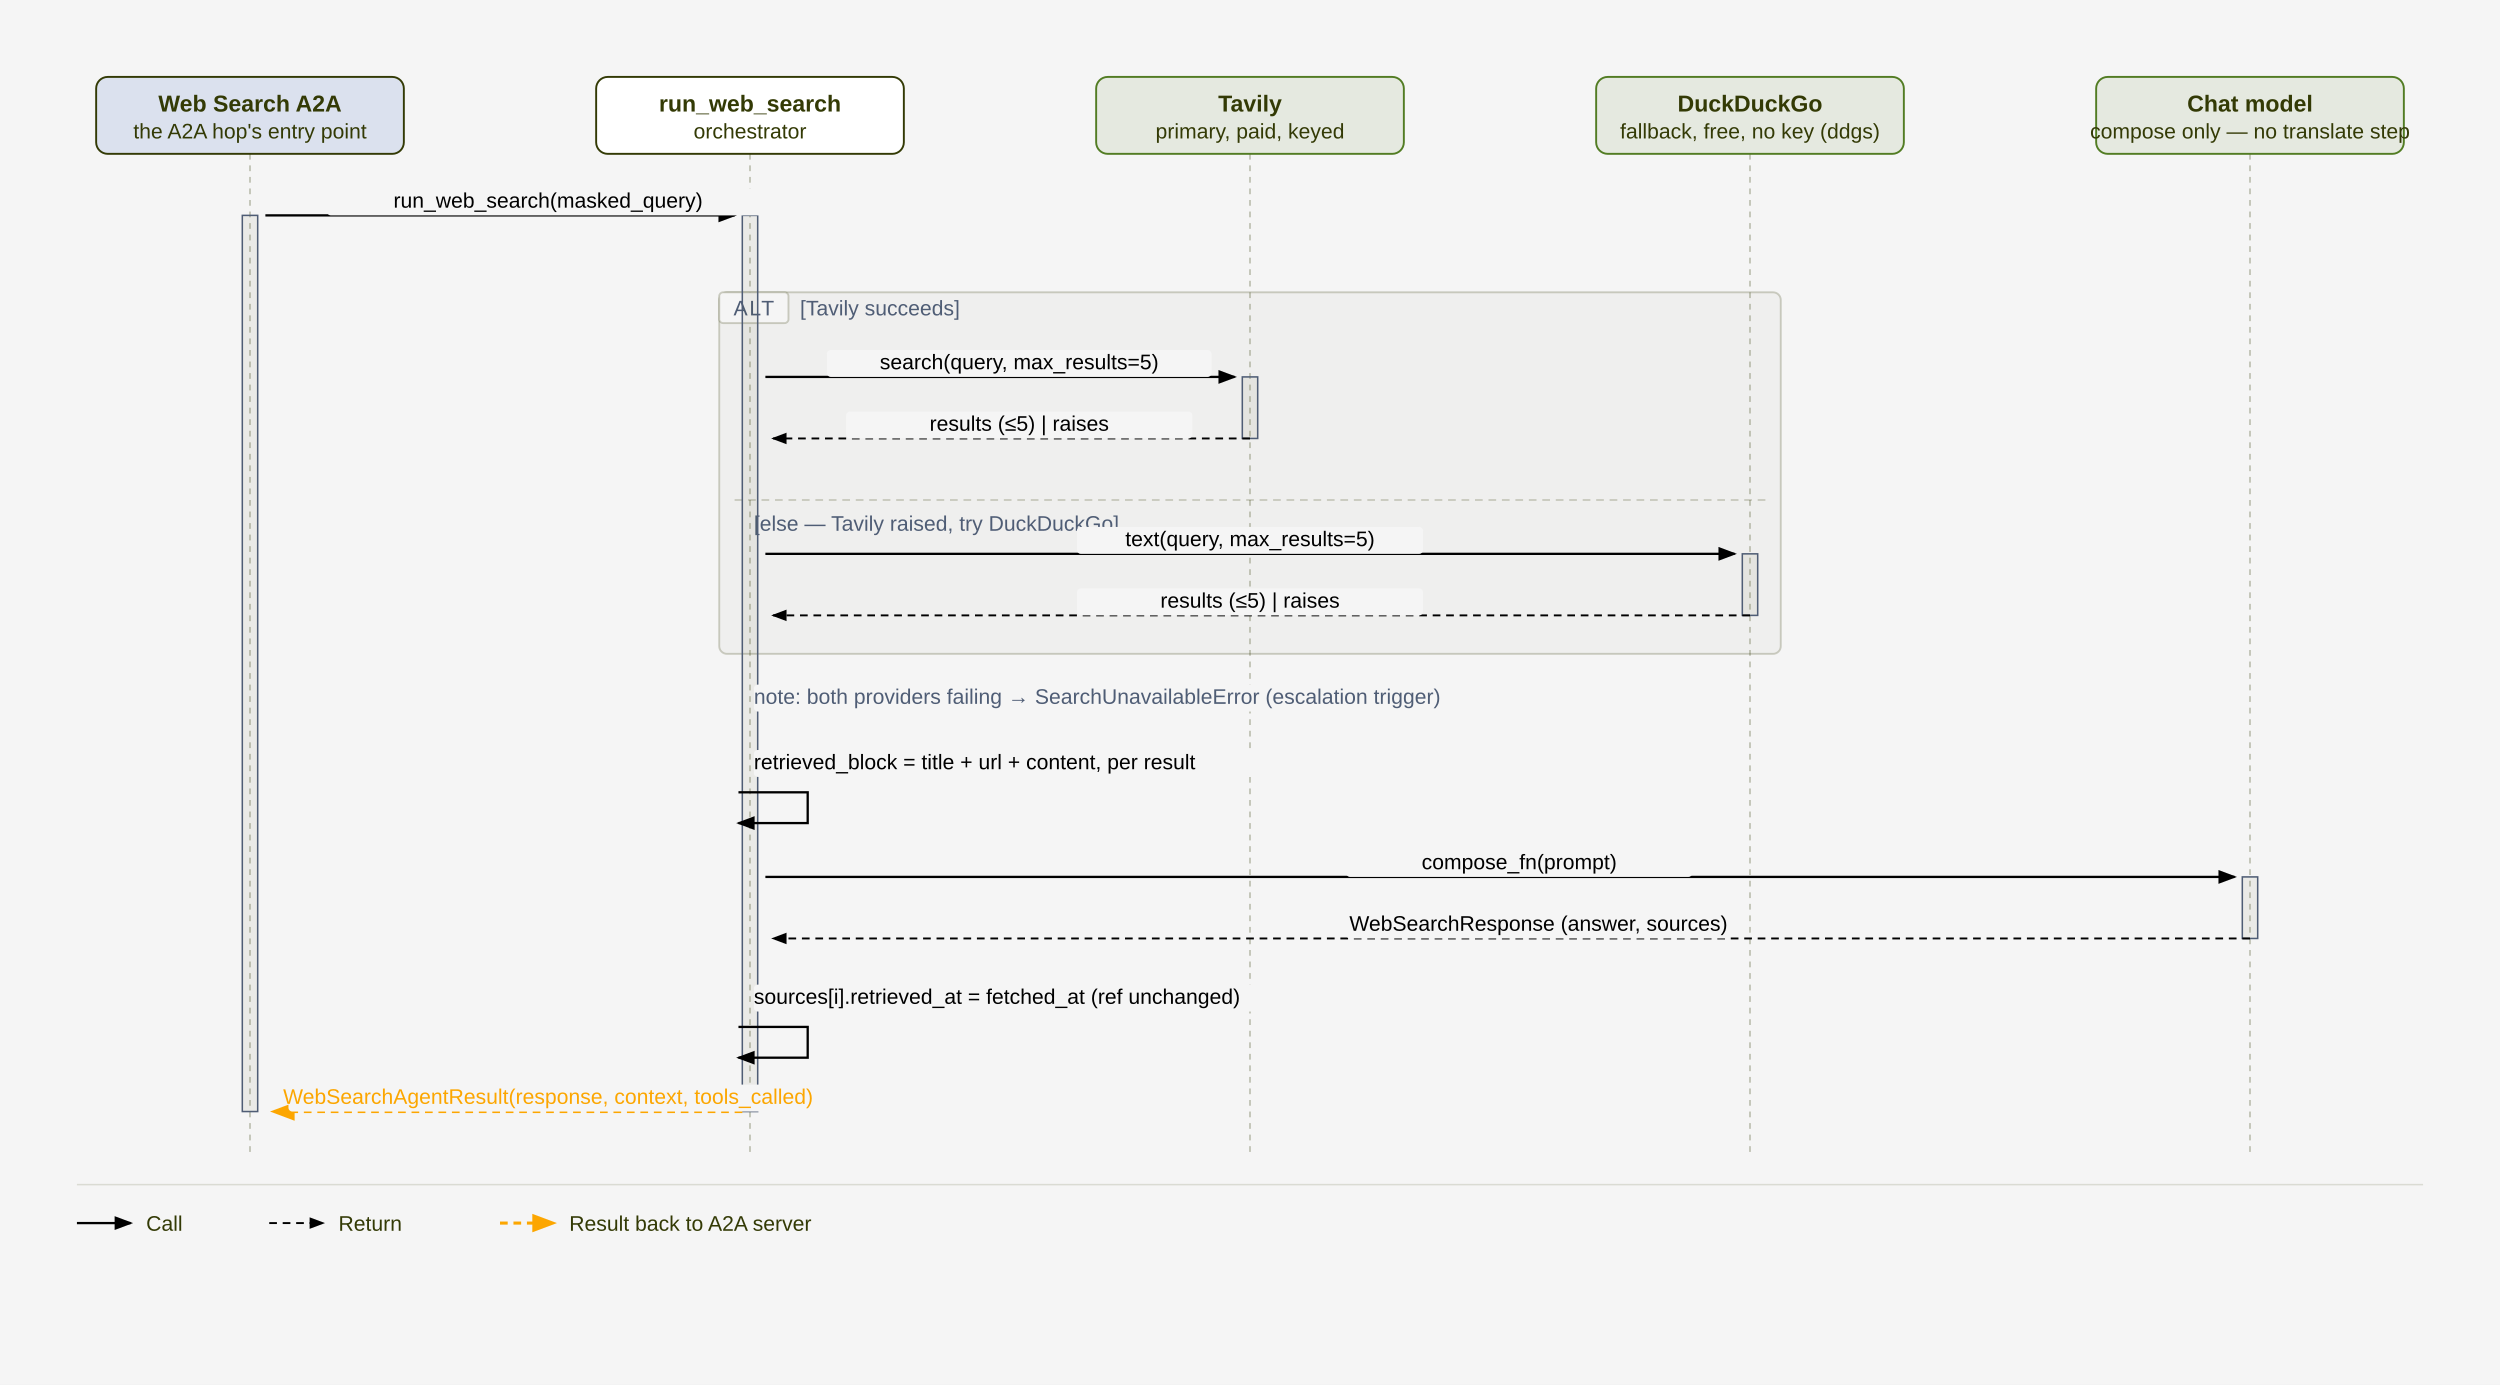
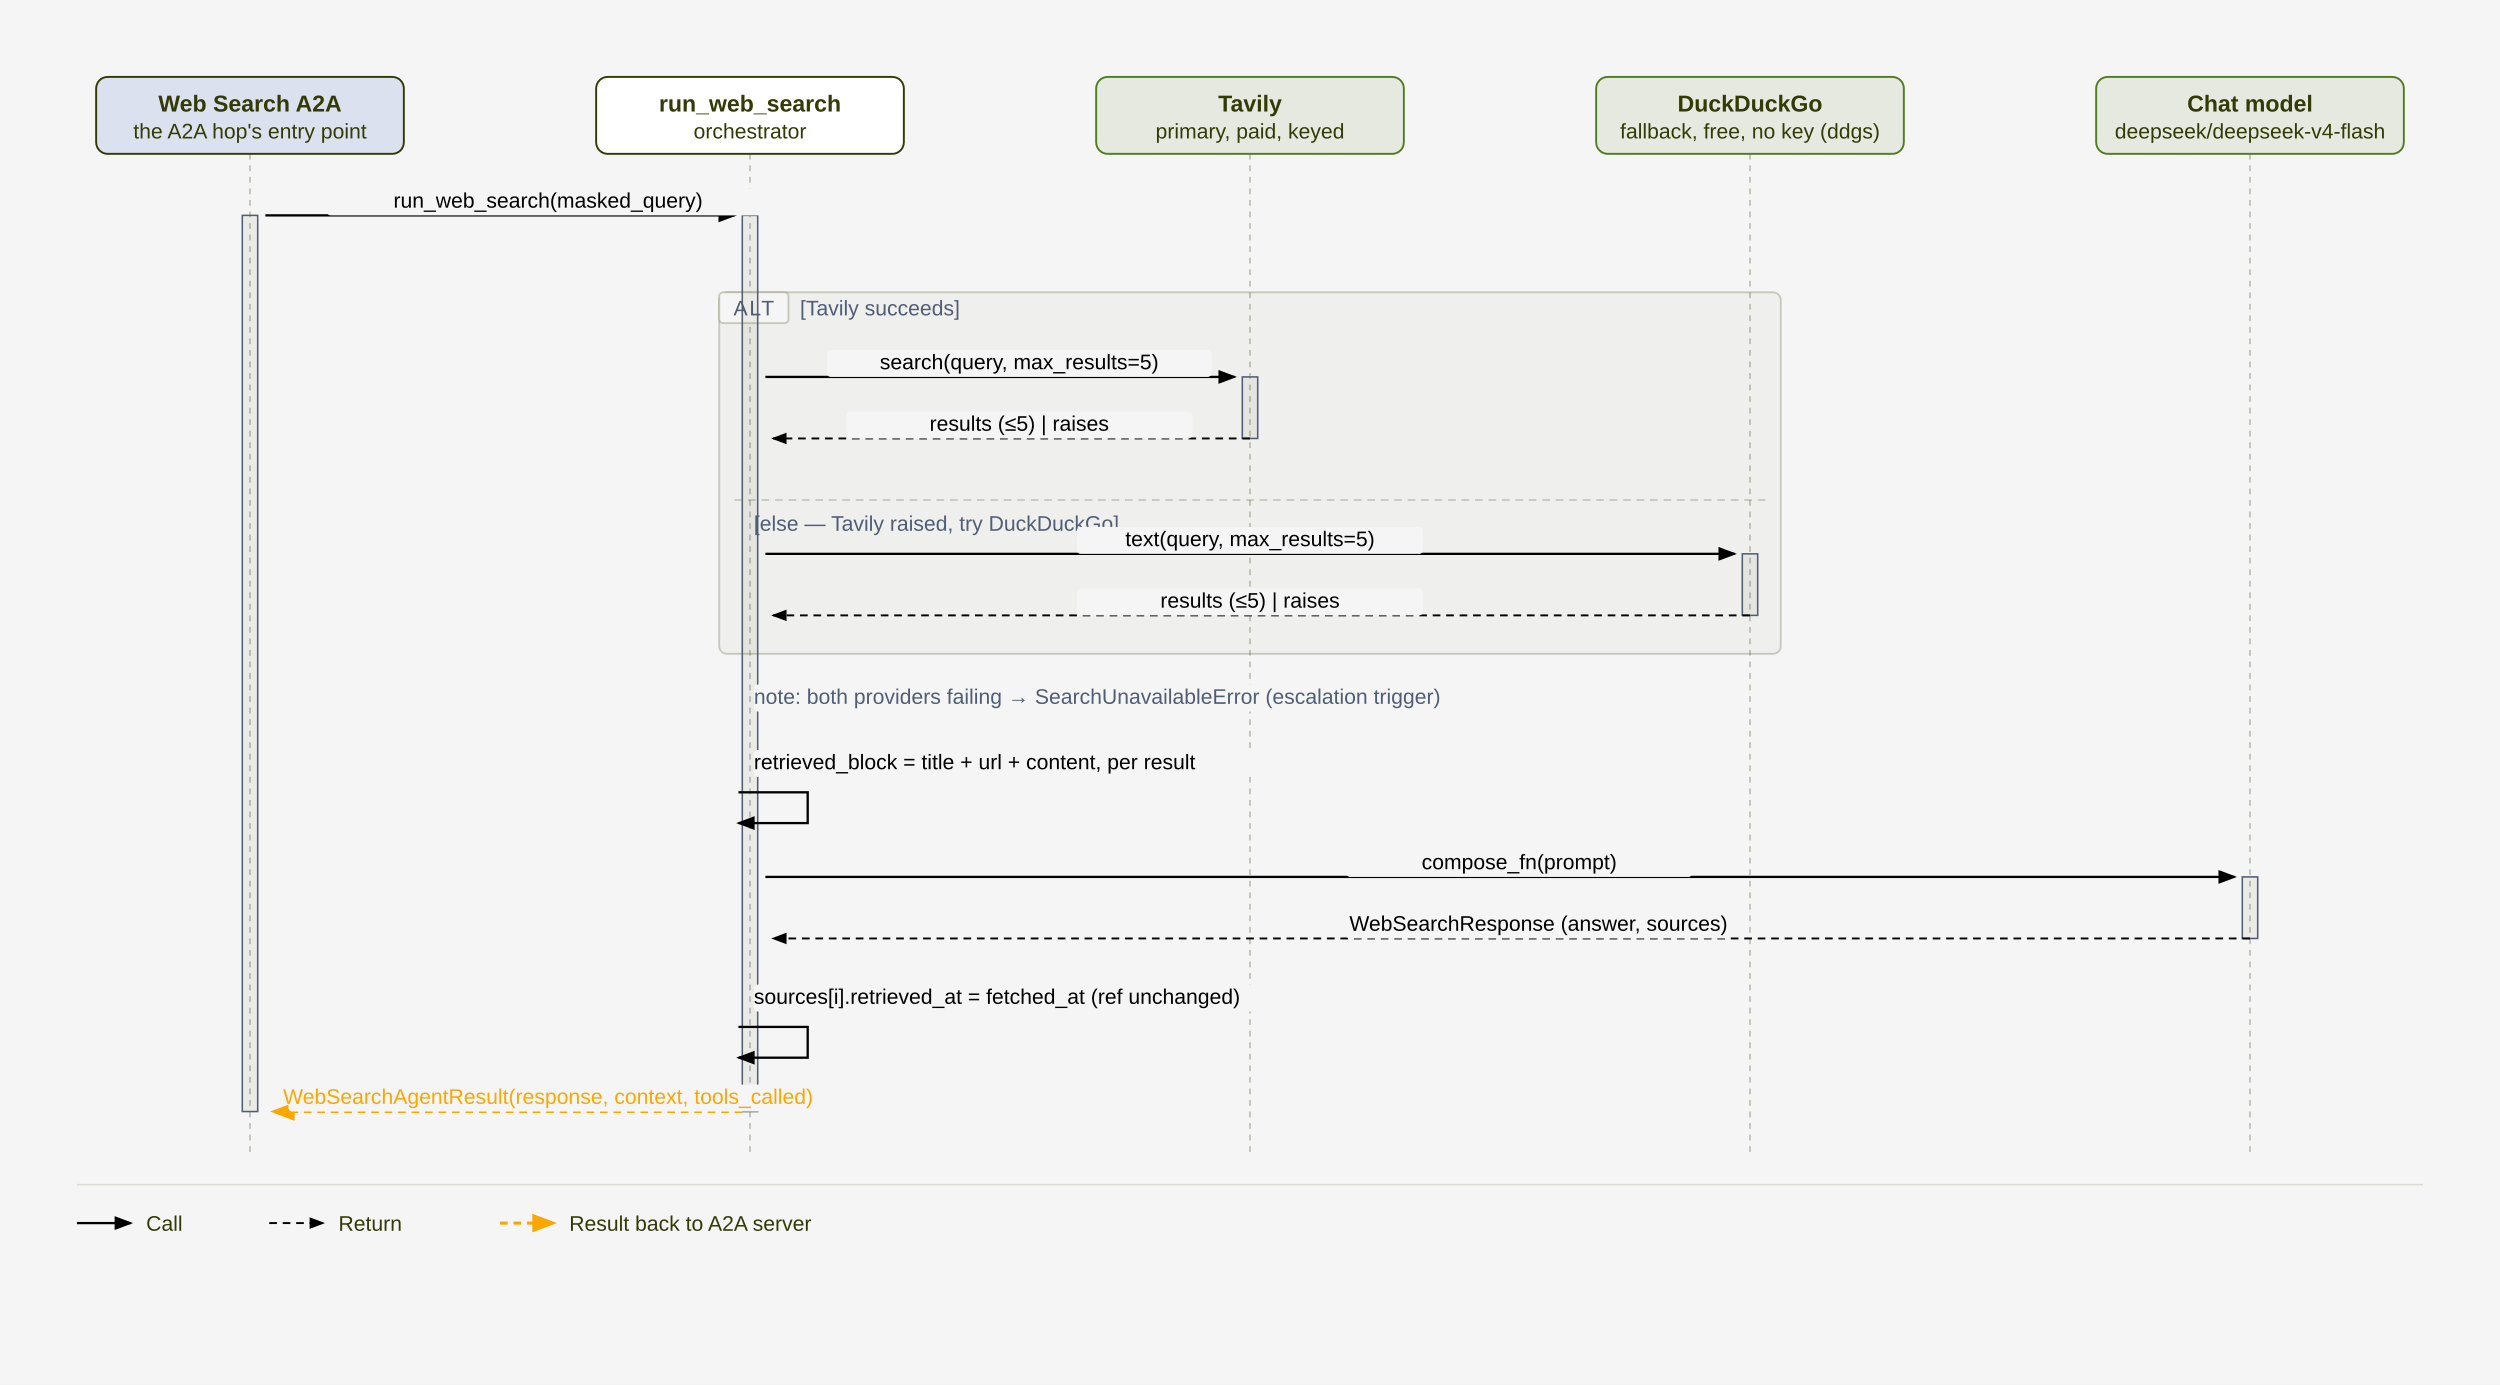
<svg xmlns="http://www.w3.org/2000/svg" viewBox="0 0 1300 720" role="img" aria-labelledby="ws-seq-title ws-seq-desc">
  <defs>
    <marker id="arrow" markerWidth="8" markerHeight="6" refX="7" refY="3" orient="auto">
      <polygon points="0 0, 8 3, 0 6" fill="#000000" />
    </marker>
    <marker id="arrow-accent" markerWidth="8" markerHeight="6" refX="7" refY="3" orient="auto">
      <polygon points="0 0, 8 3, 0 6" fill="#FCA600" />
    </marker>
  </defs>
  <rect width="100%" height="100%" fill="#f5f5f5" />
  <line x1="130" y1="80" x2="130" y2="600" stroke="rgba(51,58,5,0.25)" stroke-width="1" stroke-dasharray="3,3" />
  <line x1="390" y1="80" x2="390" y2="600" stroke="rgba(51,58,5,0.25)" stroke-width="1" stroke-dasharray="3,3" />
  <line x1="650" y1="80" x2="650" y2="600" stroke="rgba(51,58,5,0.25)" stroke-width="1" stroke-dasharray="3,3" />
  <line x1="910" y1="80" x2="910" y2="600" stroke="rgba(51,58,5,0.25)" stroke-width="1" stroke-dasharray="3,3" />
  <line x1="1170" y1="80" x2="1170" y2="600" stroke="rgba(51,58,5,0.25)" stroke-width="1" stroke-dasharray="3,3" />
  <rect x="374" y="152" width="552" height="188" rx="4" fill="rgba(51,58,5,0.03)" stroke="rgba(51,58,5,0.22)" stroke-width="1" />
  <rect x="374" y="152" width="36" height="16" rx="2" fill="#f5f5f5" stroke="rgba(51,58,5,0.22)" stroke-width="1" />
  <text x="392" y="164" fill="#4f5d75" font-size="11" font-family="Arial, sans-serif" text-anchor="middle" letter-spacing="0.08em">ALT</text>
  <text x="416" y="164" fill="#4f5d75" font-size="11" font-family="Arial, sans-serif">[Tavily succeeds]</text>
  <line x1="382" y1="260" x2="918" y2="260" stroke="rgba(51,58,5,0.20)" stroke-width="1" stroke-dasharray="4,3" />
  <text x="392" y="276" fill="#4f5d75" font-size="11" font-family="Arial, sans-serif">[else — Tavily raised, try DuckDuckGo]</text>
  <rect x="126" y="112" width="8" height="466" fill="rgba(51,58,5,0.06)" stroke="#4f5d75" stroke-width="0.8" />
  <rect x="386" y="112" width="8" height="466" fill="rgba(51,58,5,0.06)" stroke="#4f5d75" stroke-width="0.8" />
  <rect x="646" y="196" width="8" height="32" fill="rgba(51,58,5,0.06)" stroke="#4f5d75" stroke-width="0.8" />
  <rect x="906" y="288" width="8" height="32" fill="rgba(51,58,5,0.06)" stroke="#4f5d75" stroke-width="0.8" />
  <rect x="1166" y="456" width="8" height="32" fill="rgba(51,58,5,0.06)" stroke="#4f5d75" stroke-width="0.8" />
  <line x1="138" y1="112" x2="382" y2="112" stroke="#000000" stroke-width="1.2" marker-end="url(#arrow)" />
  <rect x="170" y="98" width="230" height="14" rx="2" fill="#f5f5f5" />
  <text x="285" y="108" fill="#000000" font-size="11" font-family="Arial, sans-serif" text-anchor="middle">run_web_search(masked_query)</text>
  <line x1="398" y1="196" x2="642" y2="196" stroke="#000000" stroke-width="1.2" marker-end="url(#arrow)" />
  <rect x="430" y="182" width="200" height="14" rx="2" fill="#f5f5f5" />
  <text x="530" y="192" fill="#000000" font-size="11" font-family="Arial, sans-serif" text-anchor="middle">search(query, max_results=5)</text>

       run_web_search --&gt;
      <line x1="650" y1="228" x2="402" y2="228" stroke="#000000" stroke-width="1" stroke-dasharray="4,3" marker-end="url(#arrow)" />
  <rect x="440" y="214" width="180" height="14" rx="2" fill="#f5f5f5" />
  <text x="530" y="224" fill="#000000" font-size="11" font-family="Arial, sans-serif" text-anchor="middle">results (≤5) | raises</text>
  <line x1="398" y1="288" x2="902" y2="288" stroke="#000000" stroke-width="1.2" marker-end="url(#arrow)" />
  <rect x="560" y="274" width="180" height="14" rx="2" fill="#f5f5f5" />
  <text x="650" y="284" fill="#000000" font-size="11" font-family="Arial, sans-serif" text-anchor="middle">text(query, max_results=5)</text>

       run_web_search --&gt;
      <line x1="910" y1="320" x2="402" y2="320" stroke="#000000" stroke-width="1" stroke-dasharray="4,3" marker-end="url(#arrow)" />
  <rect x="560" y="306" width="180" height="14" rx="2" fill="#f5f5f5" />
  <text x="650" y="316" fill="#000000" font-size="11" font-family="Arial, sans-serif" text-anchor="middle">results (≤5) | raises</text>
  <rect x="392" y="356" width="480" height="14" rx="2" fill="#f5f5f5" />
  <text x="392" y="366" fill="#4f5d75" font-size="11" font-family="Arial, sans-serif">note: both providers failing → SearchUnavailableError (escalation trigger)</text>
  <rect x="392" y="390" width="420" height="14" rx="2" fill="#f5f5f5" />
  <text x="392" y="400" fill="#000000" font-size="11" font-family="Arial, sans-serif">retrieved_block = title + url + content, per result</text>
  <path d="M 384,412 H 420 V 428 H 384" fill="none" stroke="#000000" stroke-width="1.2" marker-end="url(#arrow)" />
  <line x1="398" y1="456" x2="1162" y2="456" stroke="#000000" stroke-width="1.2" marker-end="url(#arrow)" />
  <rect x="700" y="442" width="180" height="14" rx="2" fill="#f5f5f5" />
  <text x="790" y="452" fill="#000000" font-size="11" font-family="Arial, sans-serif" text-anchor="middle">compose_fn(prompt)</text>

       run_web_search --&gt;
      <line x1="1170" y1="488" x2="402" y2="488" stroke="#000000" stroke-width="1" stroke-dasharray="4,3" marker-end="url(#arrow)" />
  <rect x="700" y="474" width="200" height="14" rx="2" fill="#f5f5f5" />
  <text x="800" y="484" fill="#000000" font-size="11" font-family="Arial, sans-serif" text-anchor="middle">WebSearchResponse (answer, sources)</text>
  <rect x="392" y="512" width="440" height="14" rx="2" fill="#f5f5f5" />
  <text x="392" y="522" fill="#000000" font-size="11" font-family="Arial, sans-serif">sources[i].retrieved_at = fetched_at (ref unchanged)</text>
  <path d="M 384,534 H 420 V 550 H 384" fill="none" stroke="#000000" stroke-width="1.2" marker-end="url(#arrow)" />

       A2A Server (headline return, accent) --&gt;
      <line x1="386" y1="578" x2="142" y2="578" stroke="#FCA600" stroke-width="1.6" stroke-dasharray="4,3" marker-end="url(#arrow-accent)" />
  <rect x="150" y="564" width="270" height="14" rx="2" fill="#f5f5f5" />
  <text x="285" y="574" fill="#FCA600" font-size="11" font-family="Arial, sans-serif" text-anchor="middle">WebSearchAgentResult(response, context, tools_called)</text>
  <rect x="50" y="40" width="160" height="40" rx="6" fill="rgba(157,177,221,0.30)" stroke="#333A05" stroke-width="1" />
  <text x="130" y="58" fill="#333A05" font-size="12" font-weight="700" font-family="Arial, sans-serif" text-anchor="middle">Web Search A2A</text>
  <text x="130" y="72" fill="#333A05" font-size="11" font-family="Arial, sans-serif" text-anchor="middle">the A2A hop's entry point</text>
  <rect x="310" y="40" width="160" height="40" rx="6" fill="#ffffff" stroke="#333A05" stroke-width="1" />
  <text x="390" y="58" fill="#333A05" font-size="12" font-weight="700" font-family="Arial, sans-serif" text-anchor="middle">run_web_search</text>
  <text x="390" y="72" fill="#333A05" font-size="11" font-family="Arial, sans-serif" text-anchor="middle">orchestrator</text>
  <rect x="570" y="40" width="160" height="40" rx="6" fill="rgba(82,124,35,0.10)" stroke="#527C23" stroke-width="1" />
  <text x="650" y="58" fill="#333A05" font-size="12" font-weight="700" font-family="Arial, sans-serif" text-anchor="middle">Tavily</text>
  <text x="650" y="72" fill="#333A05" font-size="11" font-family="Arial, sans-serif" text-anchor="middle">primary, paid, keyed</text>
  <rect x="830" y="40" width="160" height="40" rx="6" fill="rgba(82,124,35,0.10)" stroke="#527C23" stroke-width="1" />
  <text x="910" y="58" fill="#333A05" font-size="12" font-weight="700" font-family="Arial, sans-serif" text-anchor="middle">DuckDuckGo</text>
  <text x="910" y="72" fill="#333A05" font-size="11" font-family="Arial, sans-serif" text-anchor="middle">fallback, free, no key (ddgs)</text>
  <rect x="1090" y="40" width="160" height="40" rx="6" fill="rgba(82,124,35,0.10)" stroke="#527C23" stroke-width="1" />
  <text x="1170" y="58" fill="#333A05" font-size="12" font-weight="700" font-family="Arial, sans-serif" text-anchor="middle">Chat model</text>
-   <text x="1170" y="72" fill="#333A05" font-size="11" font-family="Arial, sans-serif" text-anchor="middle">compose only — no translate step</text>
+   <text x="1170" y="72" fill="#333A05" font-size="11" font-family="Arial, sans-serif" text-anchor="middle">deepseek/deepseek-v4-flash</text>
  <line x1="40" y1="616" x2="1260" y2="616" stroke="rgba(51,58,5,0.14)" stroke-width="0.8" />
  <line x1="40" y1="636" x2="68" y2="636" stroke="#000000" stroke-width="1.2" marker-end="url(#arrow)" />
  <text x="76" y="640" fill="#333A05" font-size="11" font-family="Arial, sans-serif">Call</text>
  <line x1="140" y1="636" x2="168" y2="636" stroke="#000000" stroke-width="1" stroke-dasharray="4,3" marker-end="url(#arrow)" />
  <text x="176" y="640" fill="#333A05" font-size="11" font-family="Arial, sans-serif">Return</text>
  <line x1="260" y1="636" x2="288" y2="636" stroke="#FCA600" stroke-width="1.6" stroke-dasharray="4,3" marker-end="url(#arrow-accent)" />
  <text x="296" y="640" fill="#333A05" font-size="11" font-family="Arial, sans-serif">Result back to A2A server</text>
</svg>
